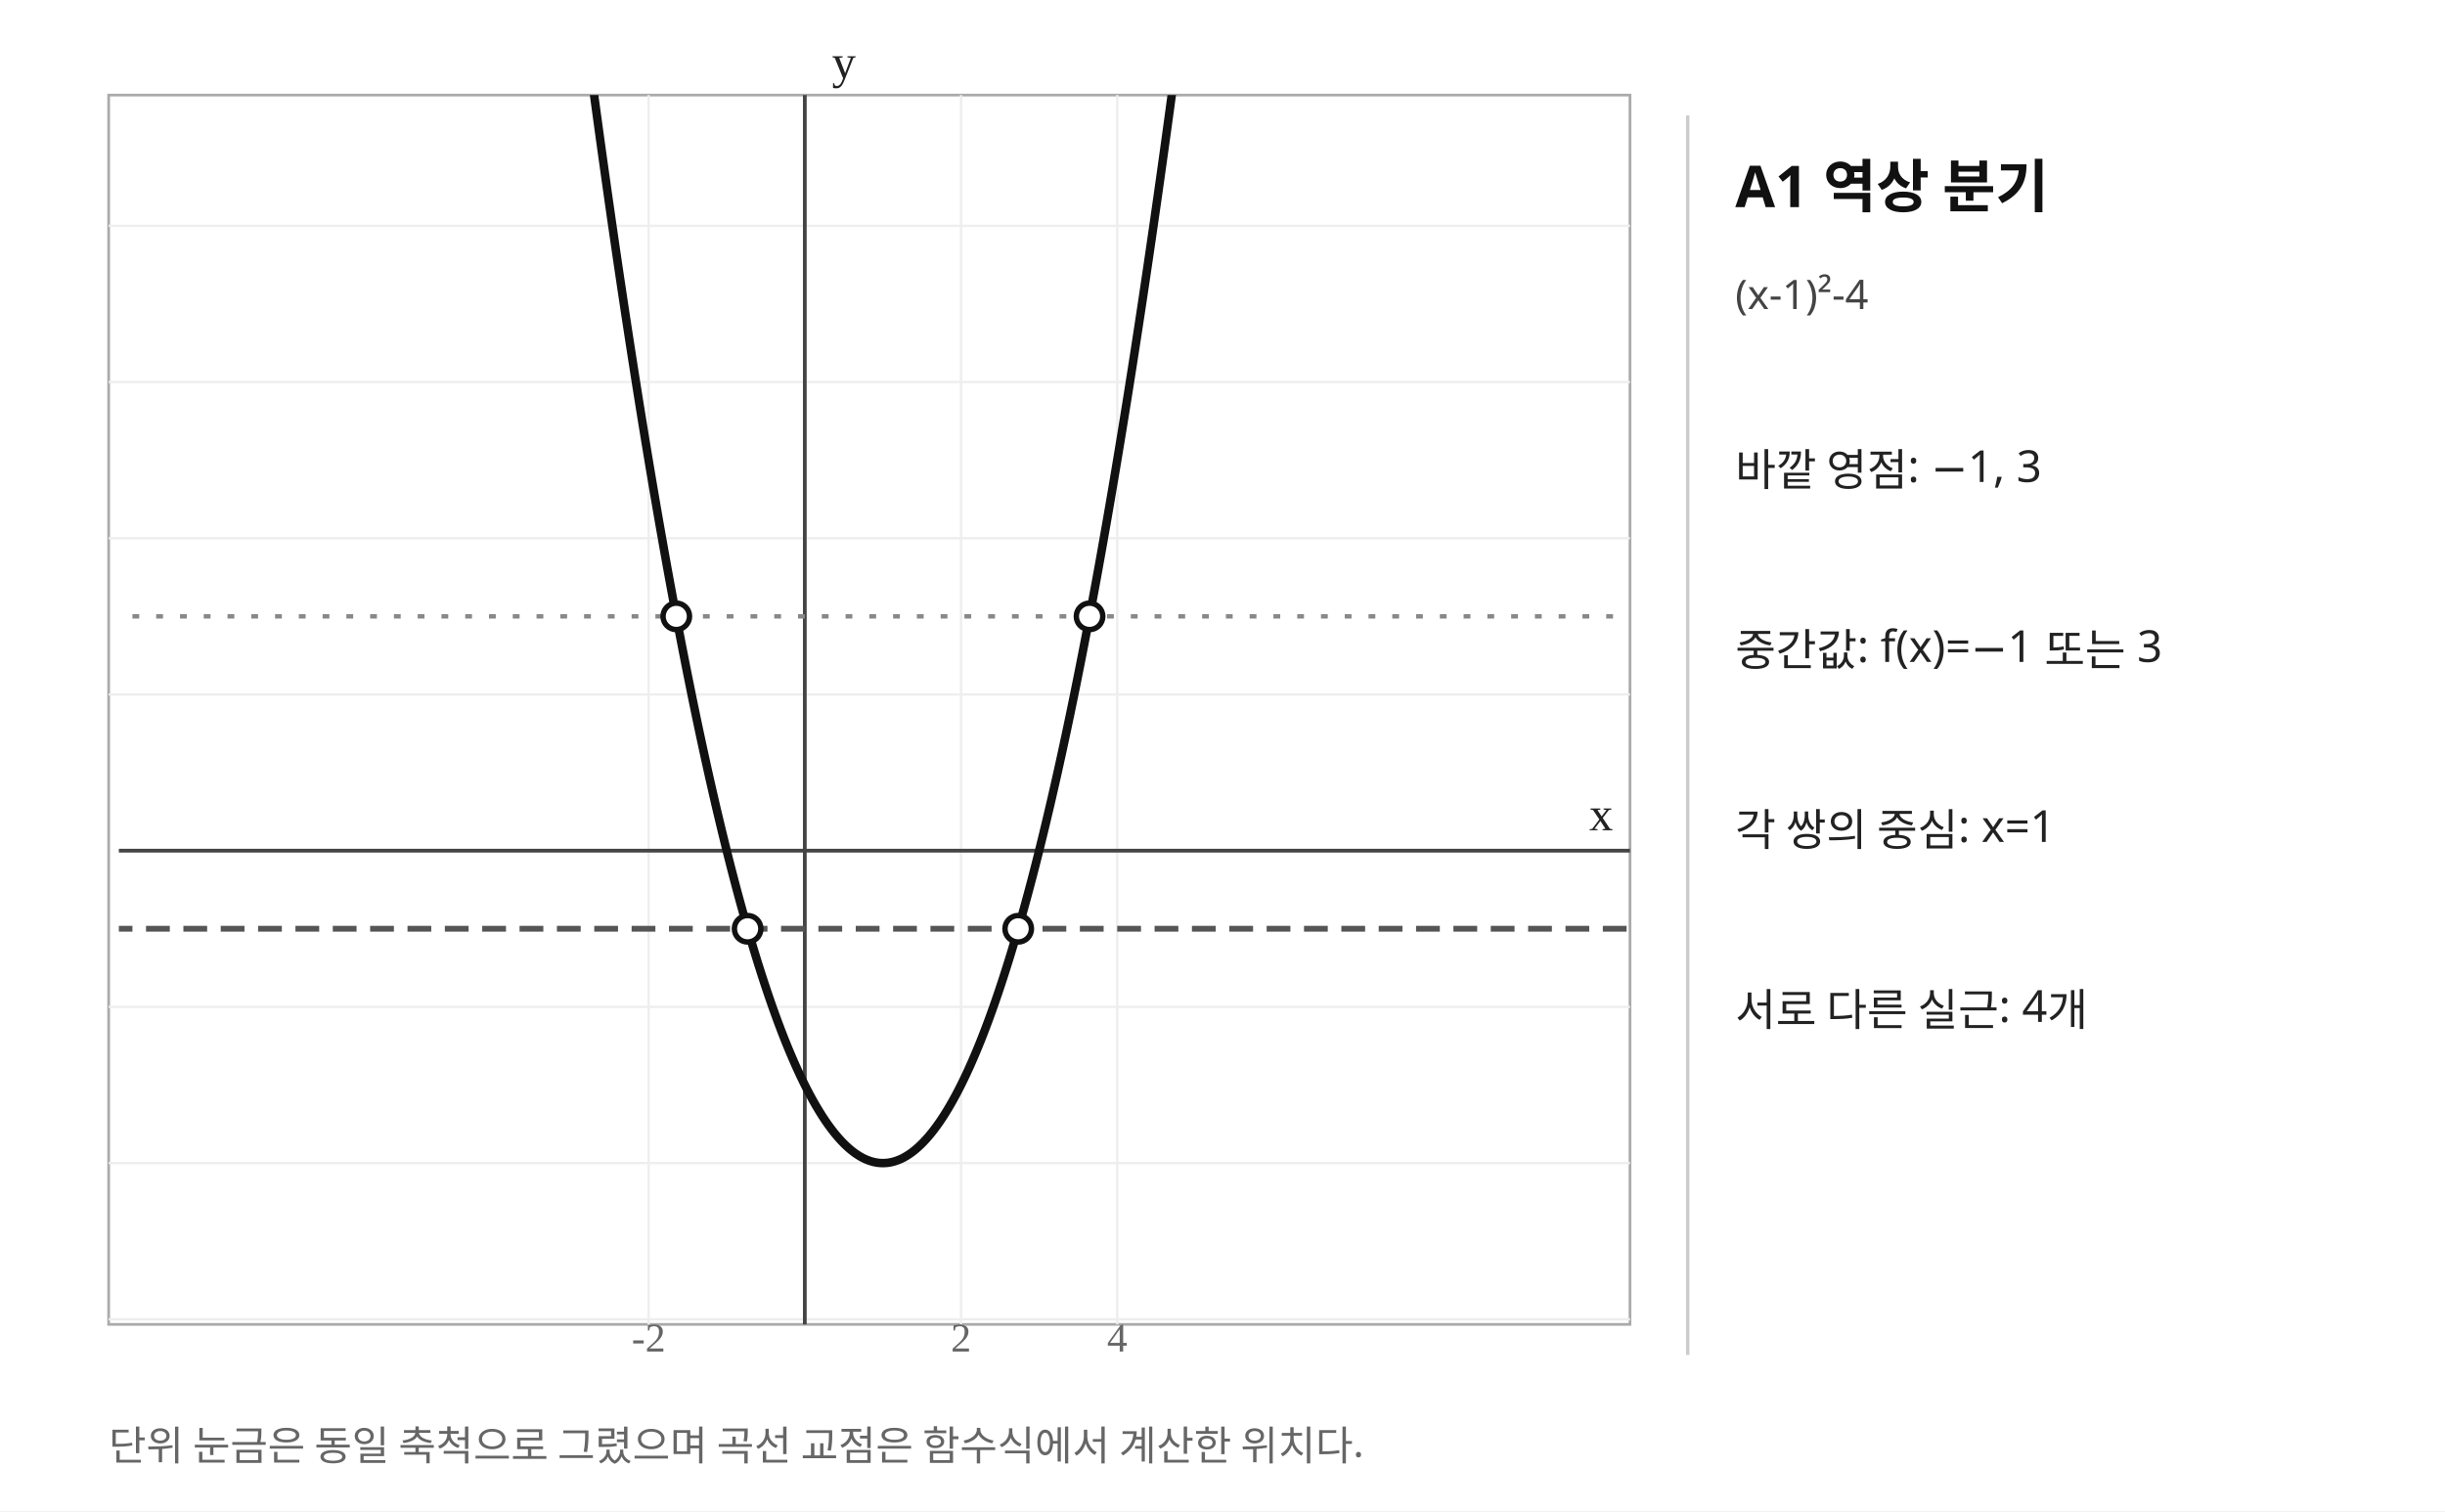
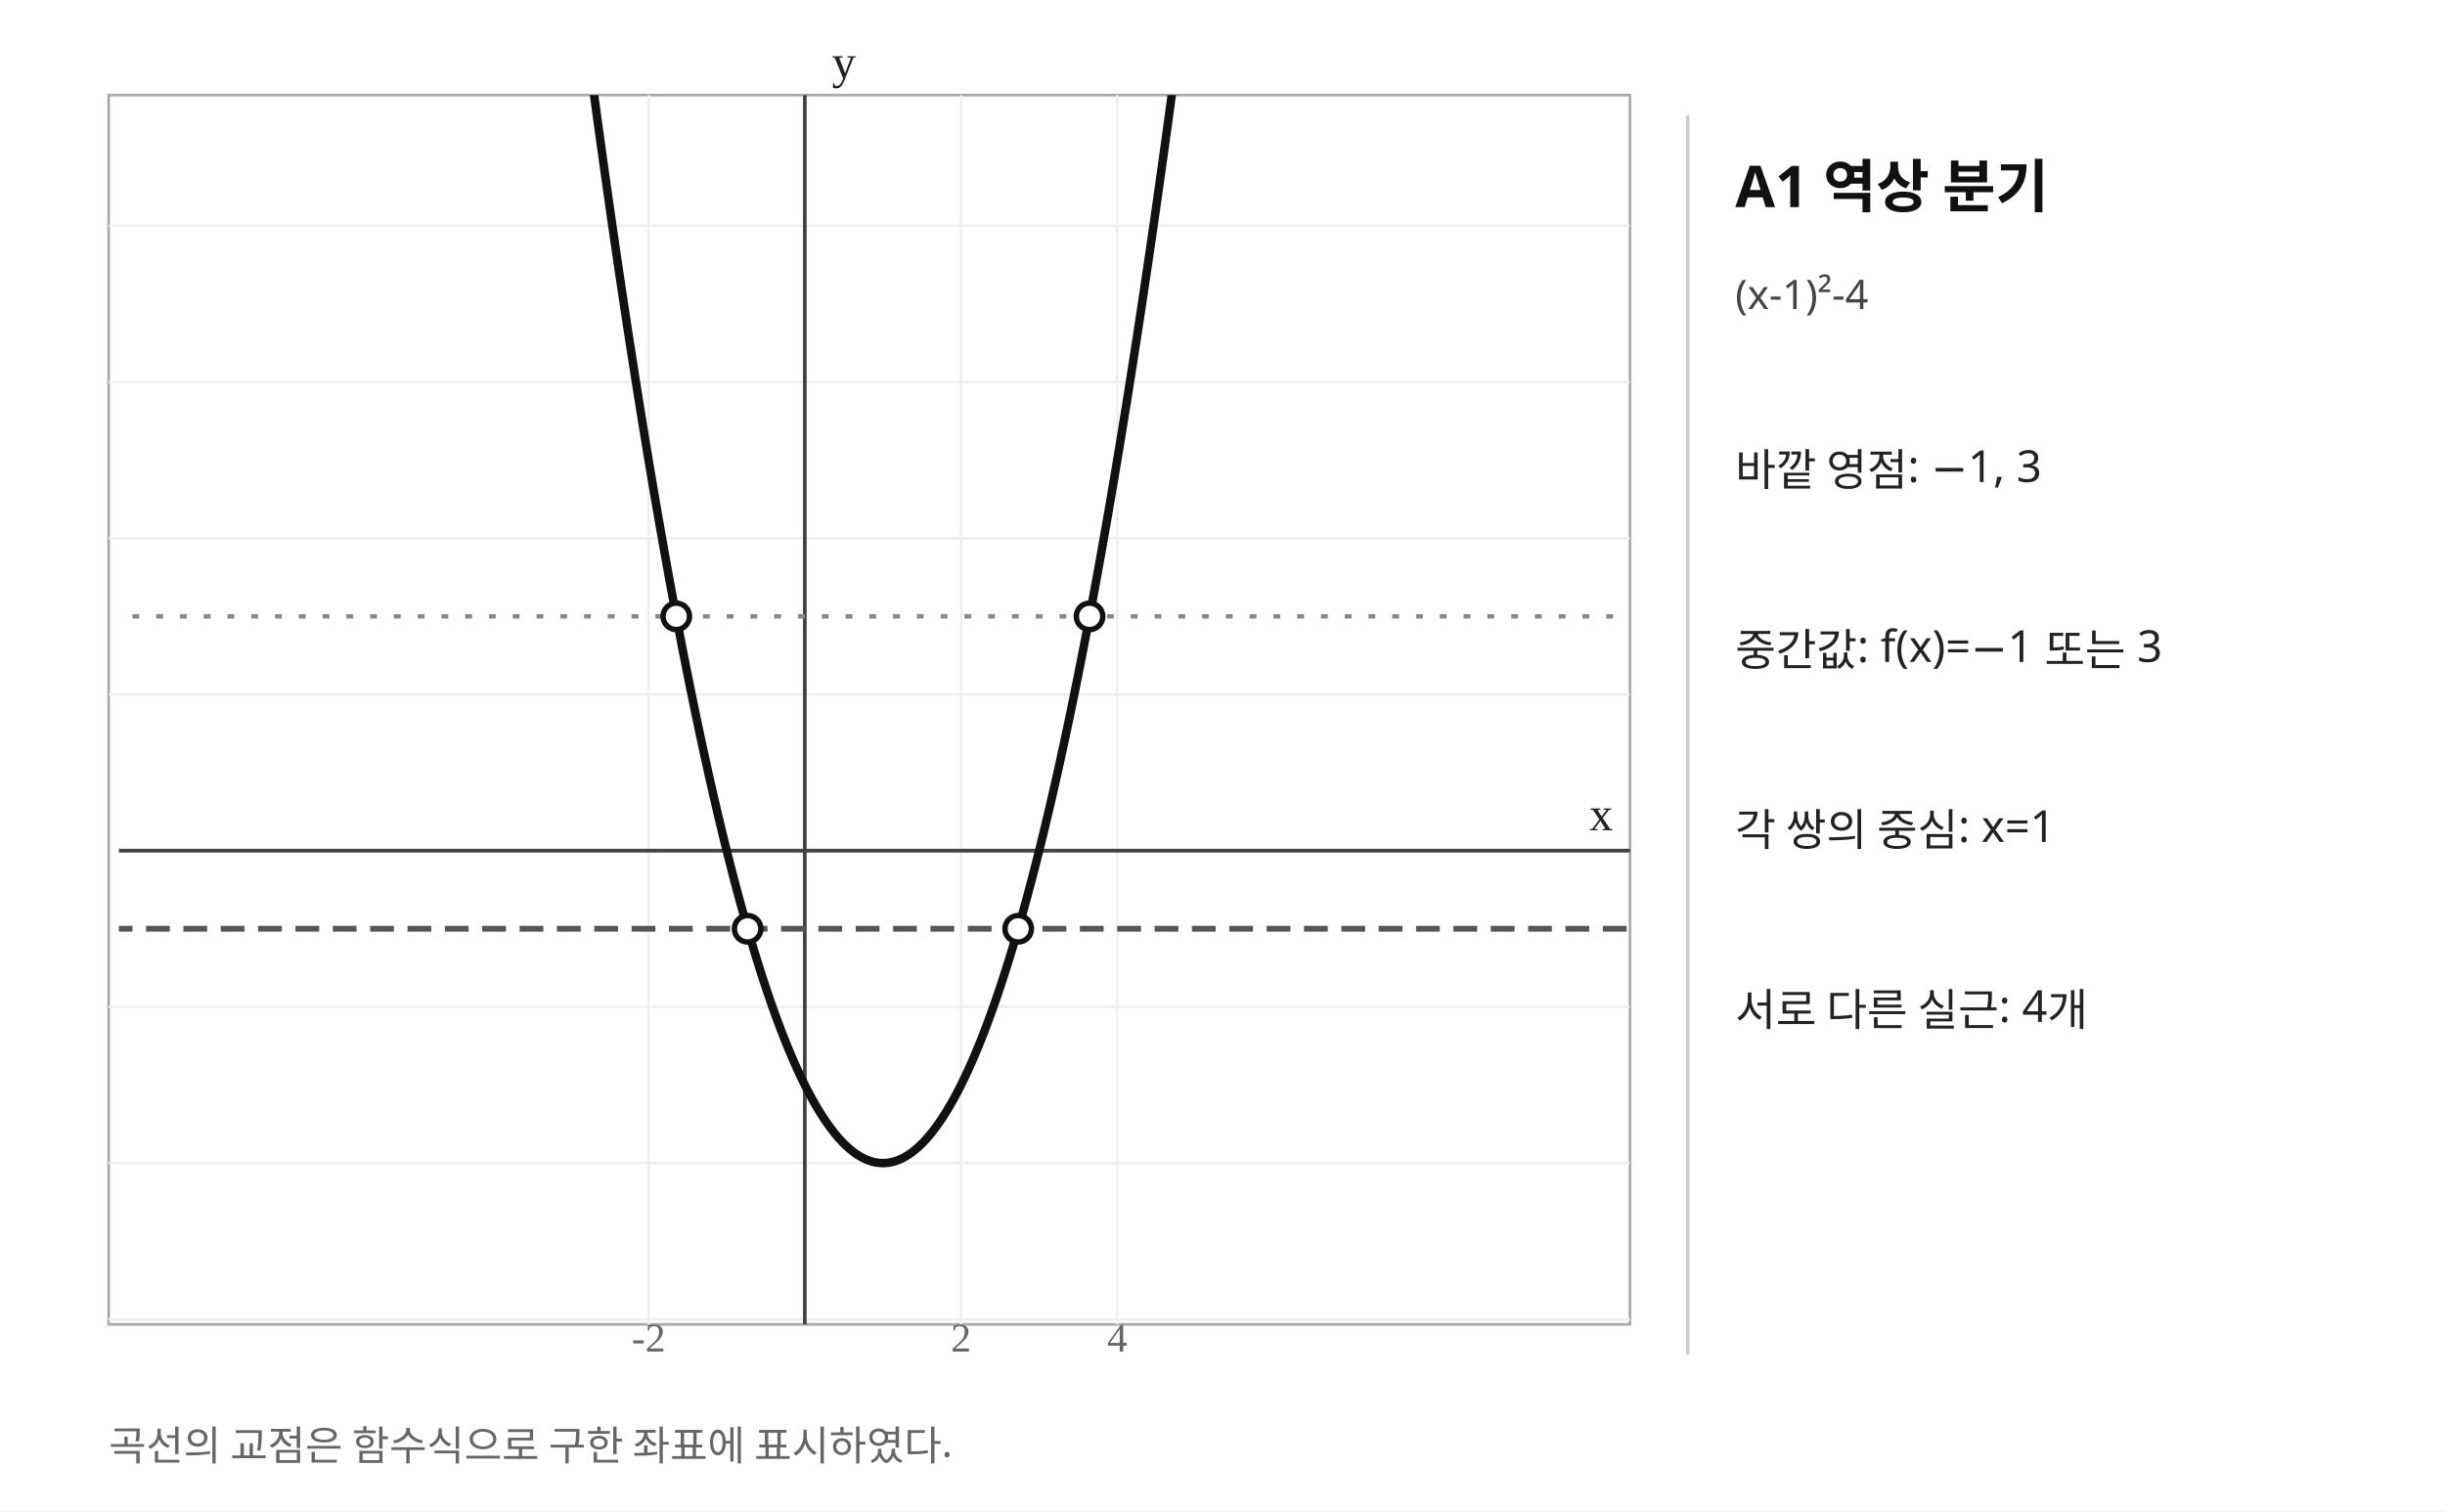
- <svg xmlns="http://www.w3.org/2000/svg" width="720" height="445" viewBox="0 0 720 445" preserveAspectRatio="xMidYMid meet">
+ <svg xmlns="http://www.w3.org/2000/svg" width="720" height="445" viewBox="0 0 720 445" preserveAspectRatio="xMidYMid meet" role="img" aria-labelledby="ALITE-PALMA25-2FINAL-Q19-A1-solution-title ALITE-PALMA25-2FINAL-Q19-A1-solution-desc">
  <rect width="720" height="445" fill="white" />
  <defs>
    <clipPath id="plot">
      <rect x="35" y="28" width="446" height="362" />
    </clipPath>
  </defs>
  <rect x="32" y="28" width="448" height="362" fill="none" stroke="#aaa" stroke-width="0.8" />
  <line x1="191.00" y1="28" x2="191.00" y2="390" stroke="#eee" stroke-width="0.7" />
  <text x="191.00" y="398.00" font-size="12" text-anchor="middle" fill="#666">-2</text>
  <line x1="283.00" y1="28" x2="283.00" y2="390" stroke="#eee" stroke-width="0.7" />
  <text x="283.00" y="398.00" font-size="12" text-anchor="middle" fill="#666">2</text>
  <line x1="329.00" y1="28" x2="329.00" y2="390" stroke="#eee" stroke-width="0.7" />
  <text x="329.00" y="398.00" font-size="12" text-anchor="middle" fill="#666">4</text>
  <line x1="32" y1="388.50" x2="480" y2="388.50" stroke="#eee" stroke-width="0.7" />
  <line x1="32" y1="342.50" x2="480" y2="342.50" stroke="#eee" stroke-width="0.7" />
  <line x1="32" y1="296.50" x2="480" y2="296.50" stroke="#eee" stroke-width="0.7" />
  <line x1="32" y1="204.50" x2="480" y2="204.50" stroke="#eee" stroke-width="0.7" />
  <line x1="32" y1="158.50" x2="480" y2="158.50" stroke="#eee" stroke-width="0.7" />
  <line x1="32" y1="112.50" x2="480" y2="112.50" stroke="#eee" stroke-width="0.7" />
  <line x1="32" y1="66.50" x2="480" y2="66.50" stroke="#eee" stroke-width="0.7" />
  <g clip-path="url(#plot)">
    <line x1="237.00" y1="28" x2="237.00" y2="390" stroke="#444" stroke-width="1.1" />
    <line x1="32" y1="250.50" x2="480" y2="250.50" stroke="#444" stroke-width="1.1" />
    <polyline points="168.00,-25.50 168.46,-21.83 168.92,-18.18 169.38,-14.54 169.84,-10.93 170.30,-7.33 170.76,-3.75 171.22,-0.19 171.68,3.35 172.14,6.87 172.60,10.38 173.06,13.87 173.52,17.34 173.98,20.79 174.44,24.22 174.90,27.63 175.36,31.02 175.82,34.40 176.28,37.76 176.74,41.10 177.20,44.42 177.66,47.72 178.12,51.01 178.58,54.27 179.04,57.52 179.50,60.75 179.96,63.96 180.42,67.15 180.88,70.33 181.34,73.48 181.80,76.62 182.26,79.74 182.72,82.84 183.18,85.92 183.64,88.98 184.10,92.03 184.56,95.06 185.02,98.07 185.48,101.06 185.94,104.03 186.40,106.98 186.86,109.91 187.32,112.83 187.78,115.73 188.24,118.61 188.70,121.47 189.16,124.31 189.62,127.14 190.08,129.94 190.54,132.73 191.00,135.50 191.46,138.25 191.92,140.98 192.38,143.70 192.84,146.39 193.30,149.07 193.76,151.73 194.22,154.37 194.68,156.99 195.14,159.59 195.60,162.18 196.06,164.75 196.52,167.30 196.98,169.83 197.44,172.34 197.90,174.83 198.36,177.30 198.82,179.76 199.28,182.20 199.74,184.62 200.20,187.02 200.66,189.40 201.12,191.77 201.58,194.11 202.04,196.44 202.50,198.75 202.96,201.04 203.42,203.31 203.88,205.57 204.34,207.80 204.80,210.02 205.26,212.22 205.72,214.40 206.18,216.56 206.64,218.70 207.10,220.83 207.56,222.94 208.02,225.03 208.48,227.10 208.94,229.15 209.40,231.18 209.86,233.19 210.32,235.19 210.78,237.17 211.24,239.13 211.70,241.07 212.16,242.99 212.62,244.90 213.08,246.78 213.54,248.65 214.00,250.50 214.46,252.33 214.92,254.14 215.38,255.94 215.84,257.71 216.30,259.47 216.76,261.21 217.22,262.93 217.68,264.63 218.14,266.31 218.60,267.98 219.06,269.63 219.52,271.26 219.98,272.87 220.44,274.46 220.90,276.03 221.36,277.58 221.82,279.12 222.28,280.64 222.74,282.14 223.20,283.62 223.66,285.08 224.12,286.53 224.58,287.95 225.04,289.36 225.50,290.75 225.96,292.12 226.42,293.47 226.88,294.81 227.34,296.12 227.80,297.42 228.26,298.70 228.72,299.96 229.18,301.20 229.64,302.42 230.10,303.63 230.56,304.82 231.02,305.99 231.48,307.14 231.94,308.27 232.40,309.38 232.86,310.47 233.32,311.55 233.78,312.61 234.24,313.65 234.70,314.67 235.16,315.67 235.62,316.66 236.08,317.62 236.54,318.57 237.00,319.50 237.46,320.41 237.92,321.30 238.38,322.18 238.84,323.03 239.30,323.87 239.76,324.69 240.22,325.49 240.68,326.27 241.14,327.03 241.60,327.78 242.06,328.51 242.52,329.22 242.98,329.91 243.44,330.58 243.90,331.23 244.36,331.86 244.82,332.48 245.28,333.08 245.74,333.66 246.20,334.22 246.66,334.76 247.12,335.29 247.58,335.79 248.04,336.28 248.50,336.75 248.96,337.20 249.42,337.63 249.88,338.05 250.34,338.44 250.80,338.82 251.26,339.18 251.72,339.52 252.18,339.84 252.64,340.14 253.10,340.43 253.56,340.70 254.02,340.95 254.48,341.18 254.94,341.39 255.40,341.58 255.86,341.75 256.32,341.91 256.78,342.05 257.24,342.17 257.70,342.27 258.16,342.35 258.62,342.42 259.08,342.46 259.54,342.49 260.00,342.50 260.46,342.49 260.92,342.46 261.38,342.42 261.84,342.35 262.30,342.27 262.76,342.17 263.22,342.05 263.68,341.91 264.14,341.75 264.60,341.58 265.06,341.39 265.52,341.18 265.98,340.95 266.44,340.70 266.90,340.43 267.36,340.14 267.82,339.84 268.28,339.52 268.74,339.18 269.20,338.82 269.66,338.44 270.12,338.05 270.58,337.63 271.04,337.20 271.50,336.75 271.96,336.28 272.42,335.79 272.88,335.29 273.34,334.76 273.80,334.22 274.26,333.66 274.72,333.08 275.18,332.48 275.64,331.86 276.10,331.23 276.56,330.58 277.02,329.91 277.48,329.22 277.94,328.51 278.40,327.78 278.86,327.03 279.32,326.27 279.78,325.49 280.24,324.69 280.70,323.87 281.16,323.03 281.62,322.18 282.08,321.30 282.54,320.41 283.00,319.50 283.46,318.57 283.92,317.62 284.38,316.66 284.84,315.67 285.30,314.67 285.76,313.65 286.22,312.61 286.68,311.55 287.14,310.47 287.60,309.38 288.06,308.27 288.52,307.14 288.98,305.99 289.44,304.82 289.90,303.63 290.36,302.42 290.82,301.20 291.28,299.96 291.74,298.70 292.20,297.42 292.66,296.12 293.12,294.81 293.58,293.47 294.04,292.12 294.50,290.75 294.96,289.36 295.42,287.95 295.88,286.53 296.34,285.08 296.80,283.62 297.26,282.14 297.72,280.64 298.18,279.12 298.64,277.58 299.10,276.03 299.56,274.46 300.02,272.87 300.48,271.26 300.94,269.63 301.40,267.98 301.86,266.31 302.32,264.63 302.78,262.93 303.24,261.21 303.70,259.47 304.16,257.71 304.62,255.94 305.08,254.14 305.54,252.33 306.00,250.50 306.46,248.65 306.92,246.78 307.38,244.90 307.84,242.99 308.30,241.07 308.76,239.13 309.22,237.17 309.68,235.19 310.14,233.19 310.60,231.18 311.06,229.15 311.52,227.10 311.98,225.03 312.44,222.94 312.90,220.83 313.36,218.70 313.82,216.56 314.28,214.40 314.74,212.22 315.20,210.02 315.66,207.80 316.12,205.57 316.58,203.31 317.04,201.04 317.50,198.75 317.96,196.44 318.42,194.11 318.88,191.77 319.34,189.40 319.80,187.02 320.26,184.62 320.72,182.20 321.18,179.76 321.64,177.30 322.10,174.83 322.56,172.34 323.02,169.83 323.48,167.30 323.94,164.75 324.40,162.18 324.86,159.59 325.32,156.99 325.78,154.37 326.24,151.73 326.70,149.07 327.16,146.39 327.62,143.70 328.08,140.98 328.54,138.25 329.00,135.50 329.46,132.73 329.92,129.94 330.38,127.14 330.84,124.31 331.30,121.47 331.76,118.61 332.22,115.73 332.68,112.83 333.14,109.91 333.60,106.98 334.06,104.03 334.52,101.06 334.98,98.07 335.44,95.06 335.90,92.03 336.36,88.98 336.82,85.92 337.28,82.84 337.74,79.74 338.20,76.62 338.66,73.48 339.12,70.33 339.58,67.15 340.04,63.96 340.50,60.75 340.96,57.52 341.42,54.27 341.88,51.01 342.34,47.72 342.80,44.42 343.26,41.10 343.72,37.76 344.18,34.40 344.64,31.02 345.10,27.63 345.56,24.22 346.02,20.79 346.48,17.34 346.94,13.87 347.40,10.38 347.86,6.87 348.32,3.35 348.78,-0.19 349.24,-3.75 349.70,-7.33 350.16,-10.93 350.62,-14.54 351.08,-18.18 351.54,-21.83 352.00,-25.50" fill="none" stroke="#111" stroke-width="2.5" stroke-linecap="round" stroke-linejoin="round" />
    <line x1="32" y1="273.50" x2="480" y2="273.50" stroke="#555" stroke-dasharray="7 4" stroke-width="1.7" />
    <line x1="32" y1="181.50" x2="480" y2="181.50" stroke="#888" stroke-dasharray="2 5" stroke-width="1.3" />
    <circle cx="220.16" cy="273.50" r="3.9" fill="#fff" stroke="#111" stroke-width="1.6" />
    <circle cx="299.84" cy="273.50" r="3.9" fill="#fff" stroke="#111" stroke-width="1.6" />
    <circle cx="199.15" cy="181.50" r="3.9" fill="#fff" stroke="#111" stroke-width="1.6" />
    <circle cx="320.85" cy="181.50" r="3.9" fill="#fff" stroke="#111" stroke-width="1.6" />
  </g>
  <text x="468" y="244.50" font-size="14" fill="#222">x</text>
  <text x="245.00" y="23" font-size="14" fill="#222">y</text>
  <line x1="497" y1="34" x2="497" y2="399" stroke="#ccc" stroke-width="1" />
  <text x="511" y="61" font-family="sans-serif" font-size="17" font-weight="bold" fill="#111">A1 역상 분기</text>
  <text x="511" y="91" font-family="sans-serif" font-size="12" fill="#444">(x-1)²-4</text>
  <text x="511" y="143" font-family="sans-serif" font-size="13" fill="#222">바깥 영점: −1, 3</text>
  <text x="511" y="196" font-family="sans-serif" font-size="13" fill="#222">중간값: f(x)=−1 또는 3</text>
  <text x="511" y="249" font-family="sans-serif" font-size="13" fill="#222">각 쌍의 중심: x=1</text>
  <text x="511" y="302" font-family="sans-serif" font-size="13" fill="#222">서로 다른 실근: 4개</text>
-   <text x="32" y="430" font-family="sans-serif" font-size="12" fill="#666">단위 눈금은 동일 축척으로 그렸으며 곡선 교점은 함수식에서 계산한 위치다.</text>
+   <text x="32" y="430" font-family="sans-serif" font-size="12" fill="#666">곡선의 교점은 함수식으로 구한 좌표에 표시하였다.</text>
</svg>
